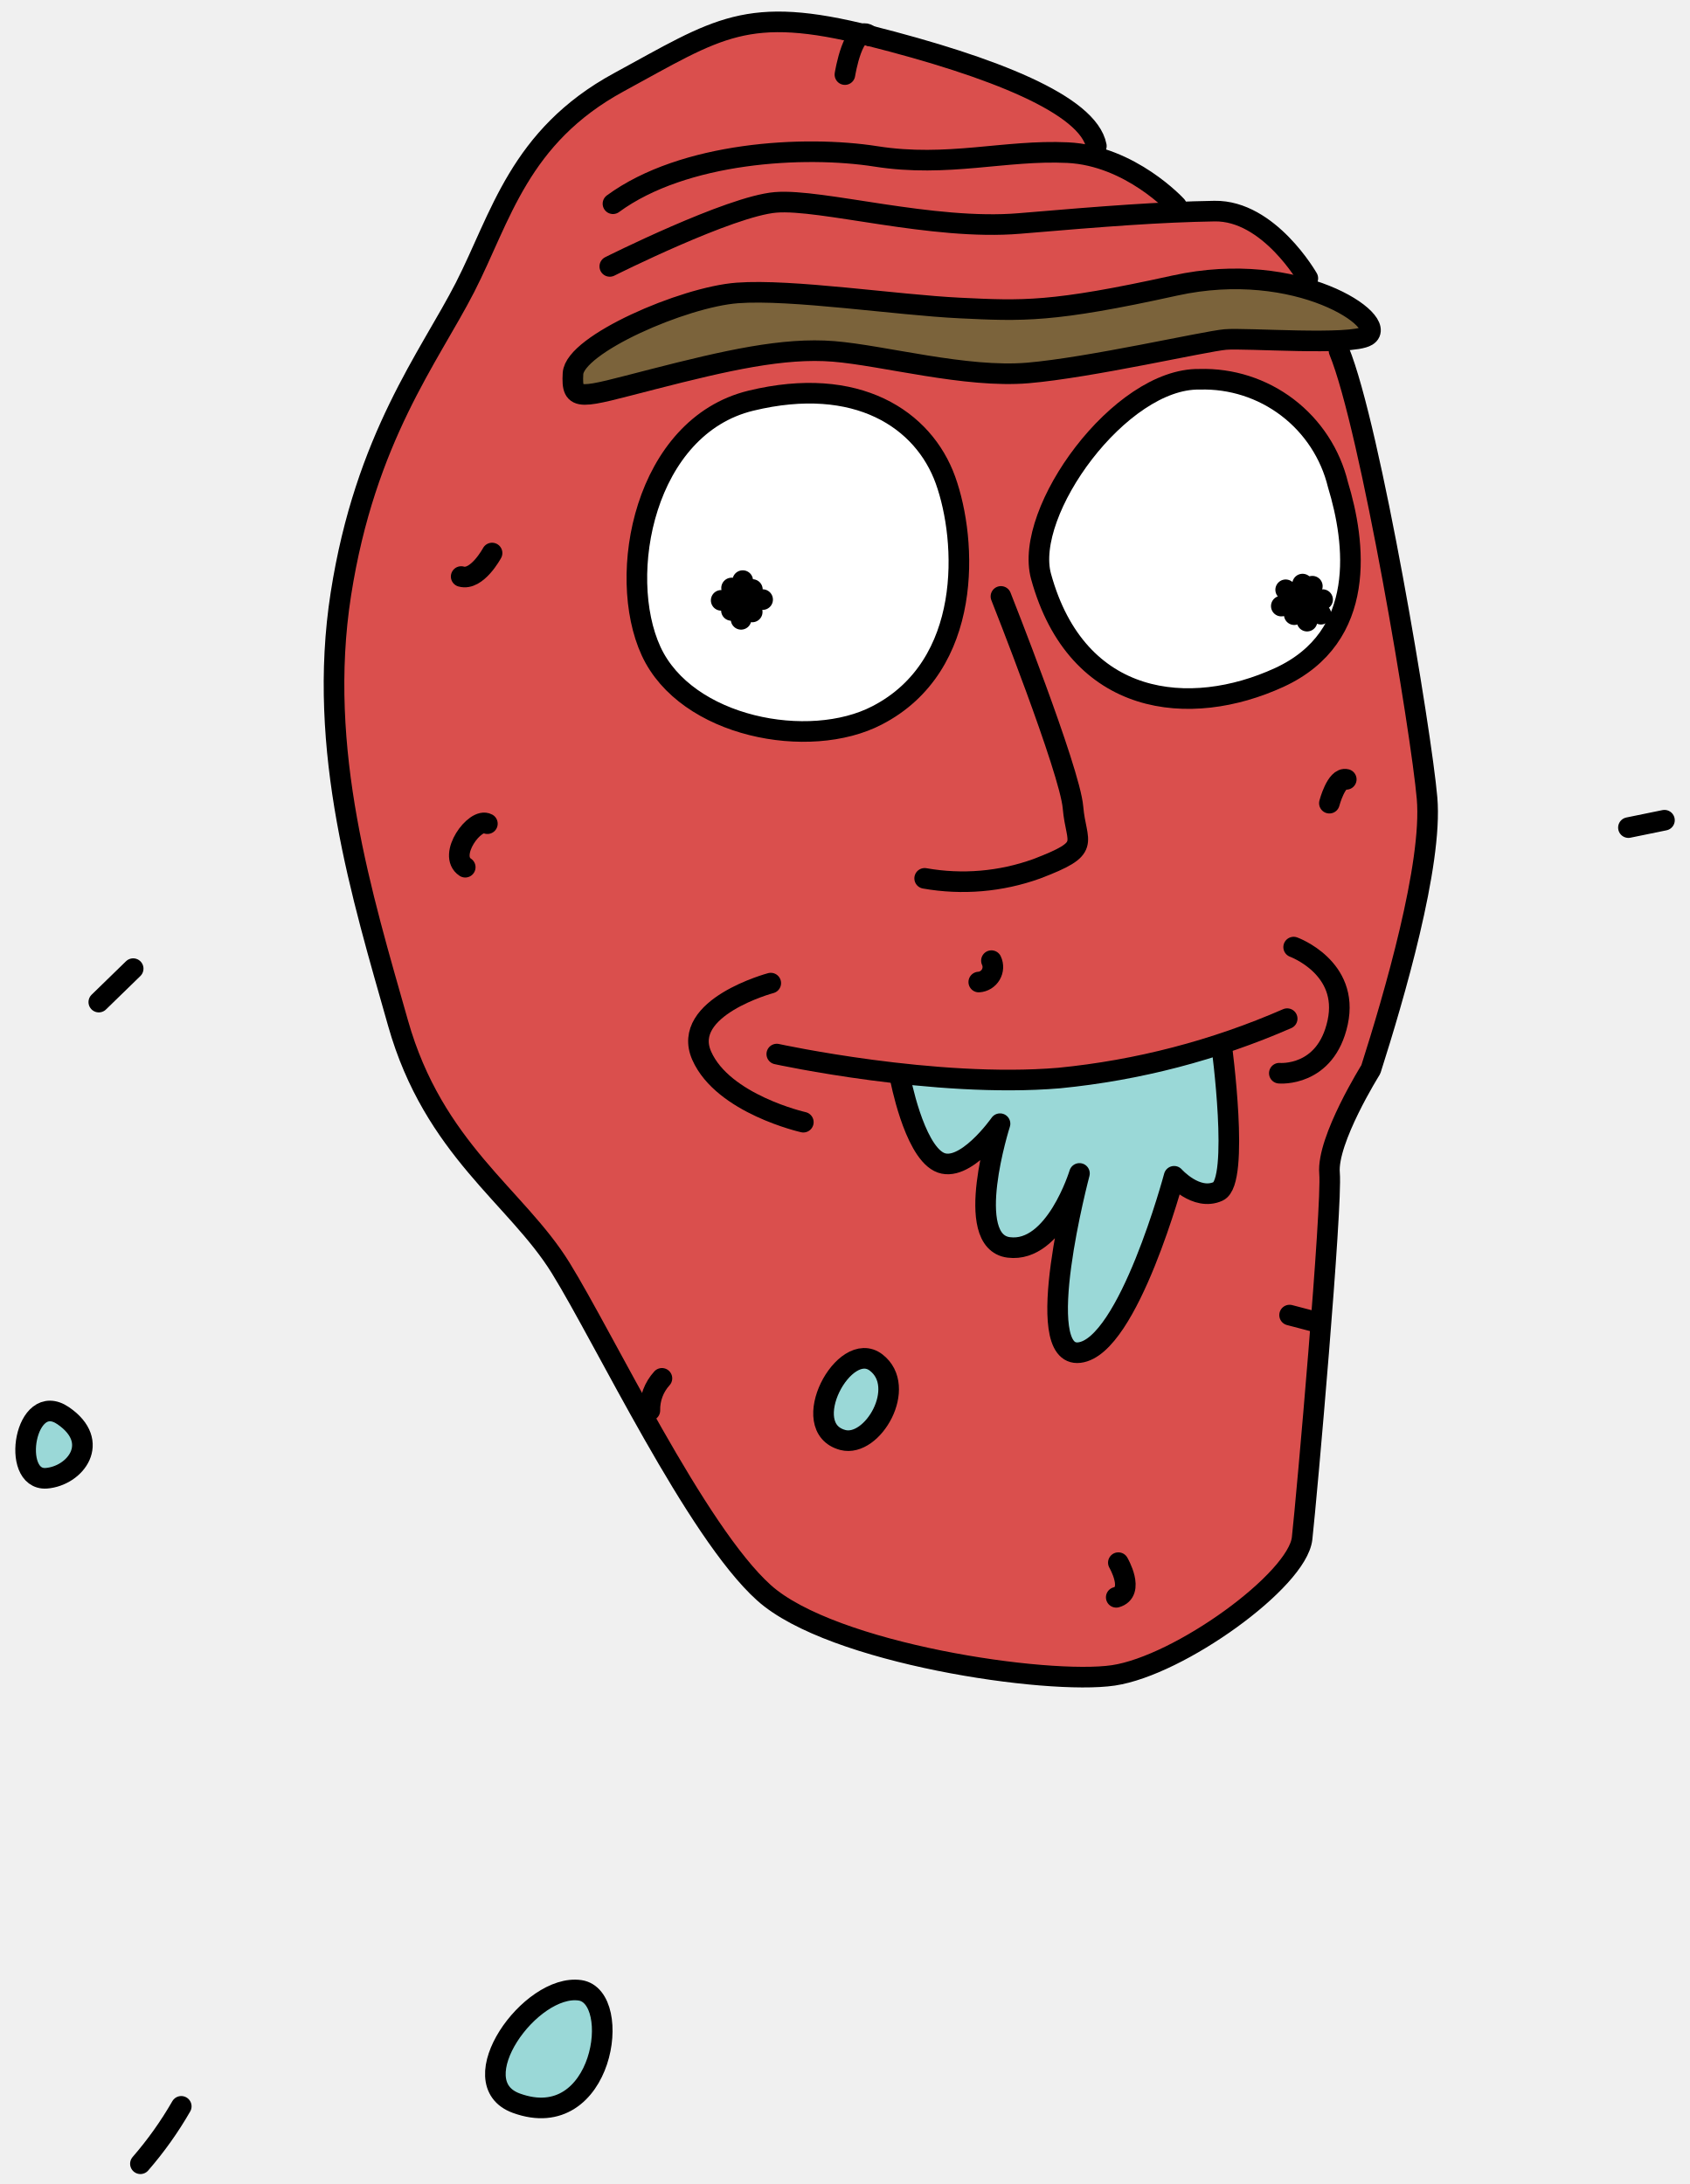
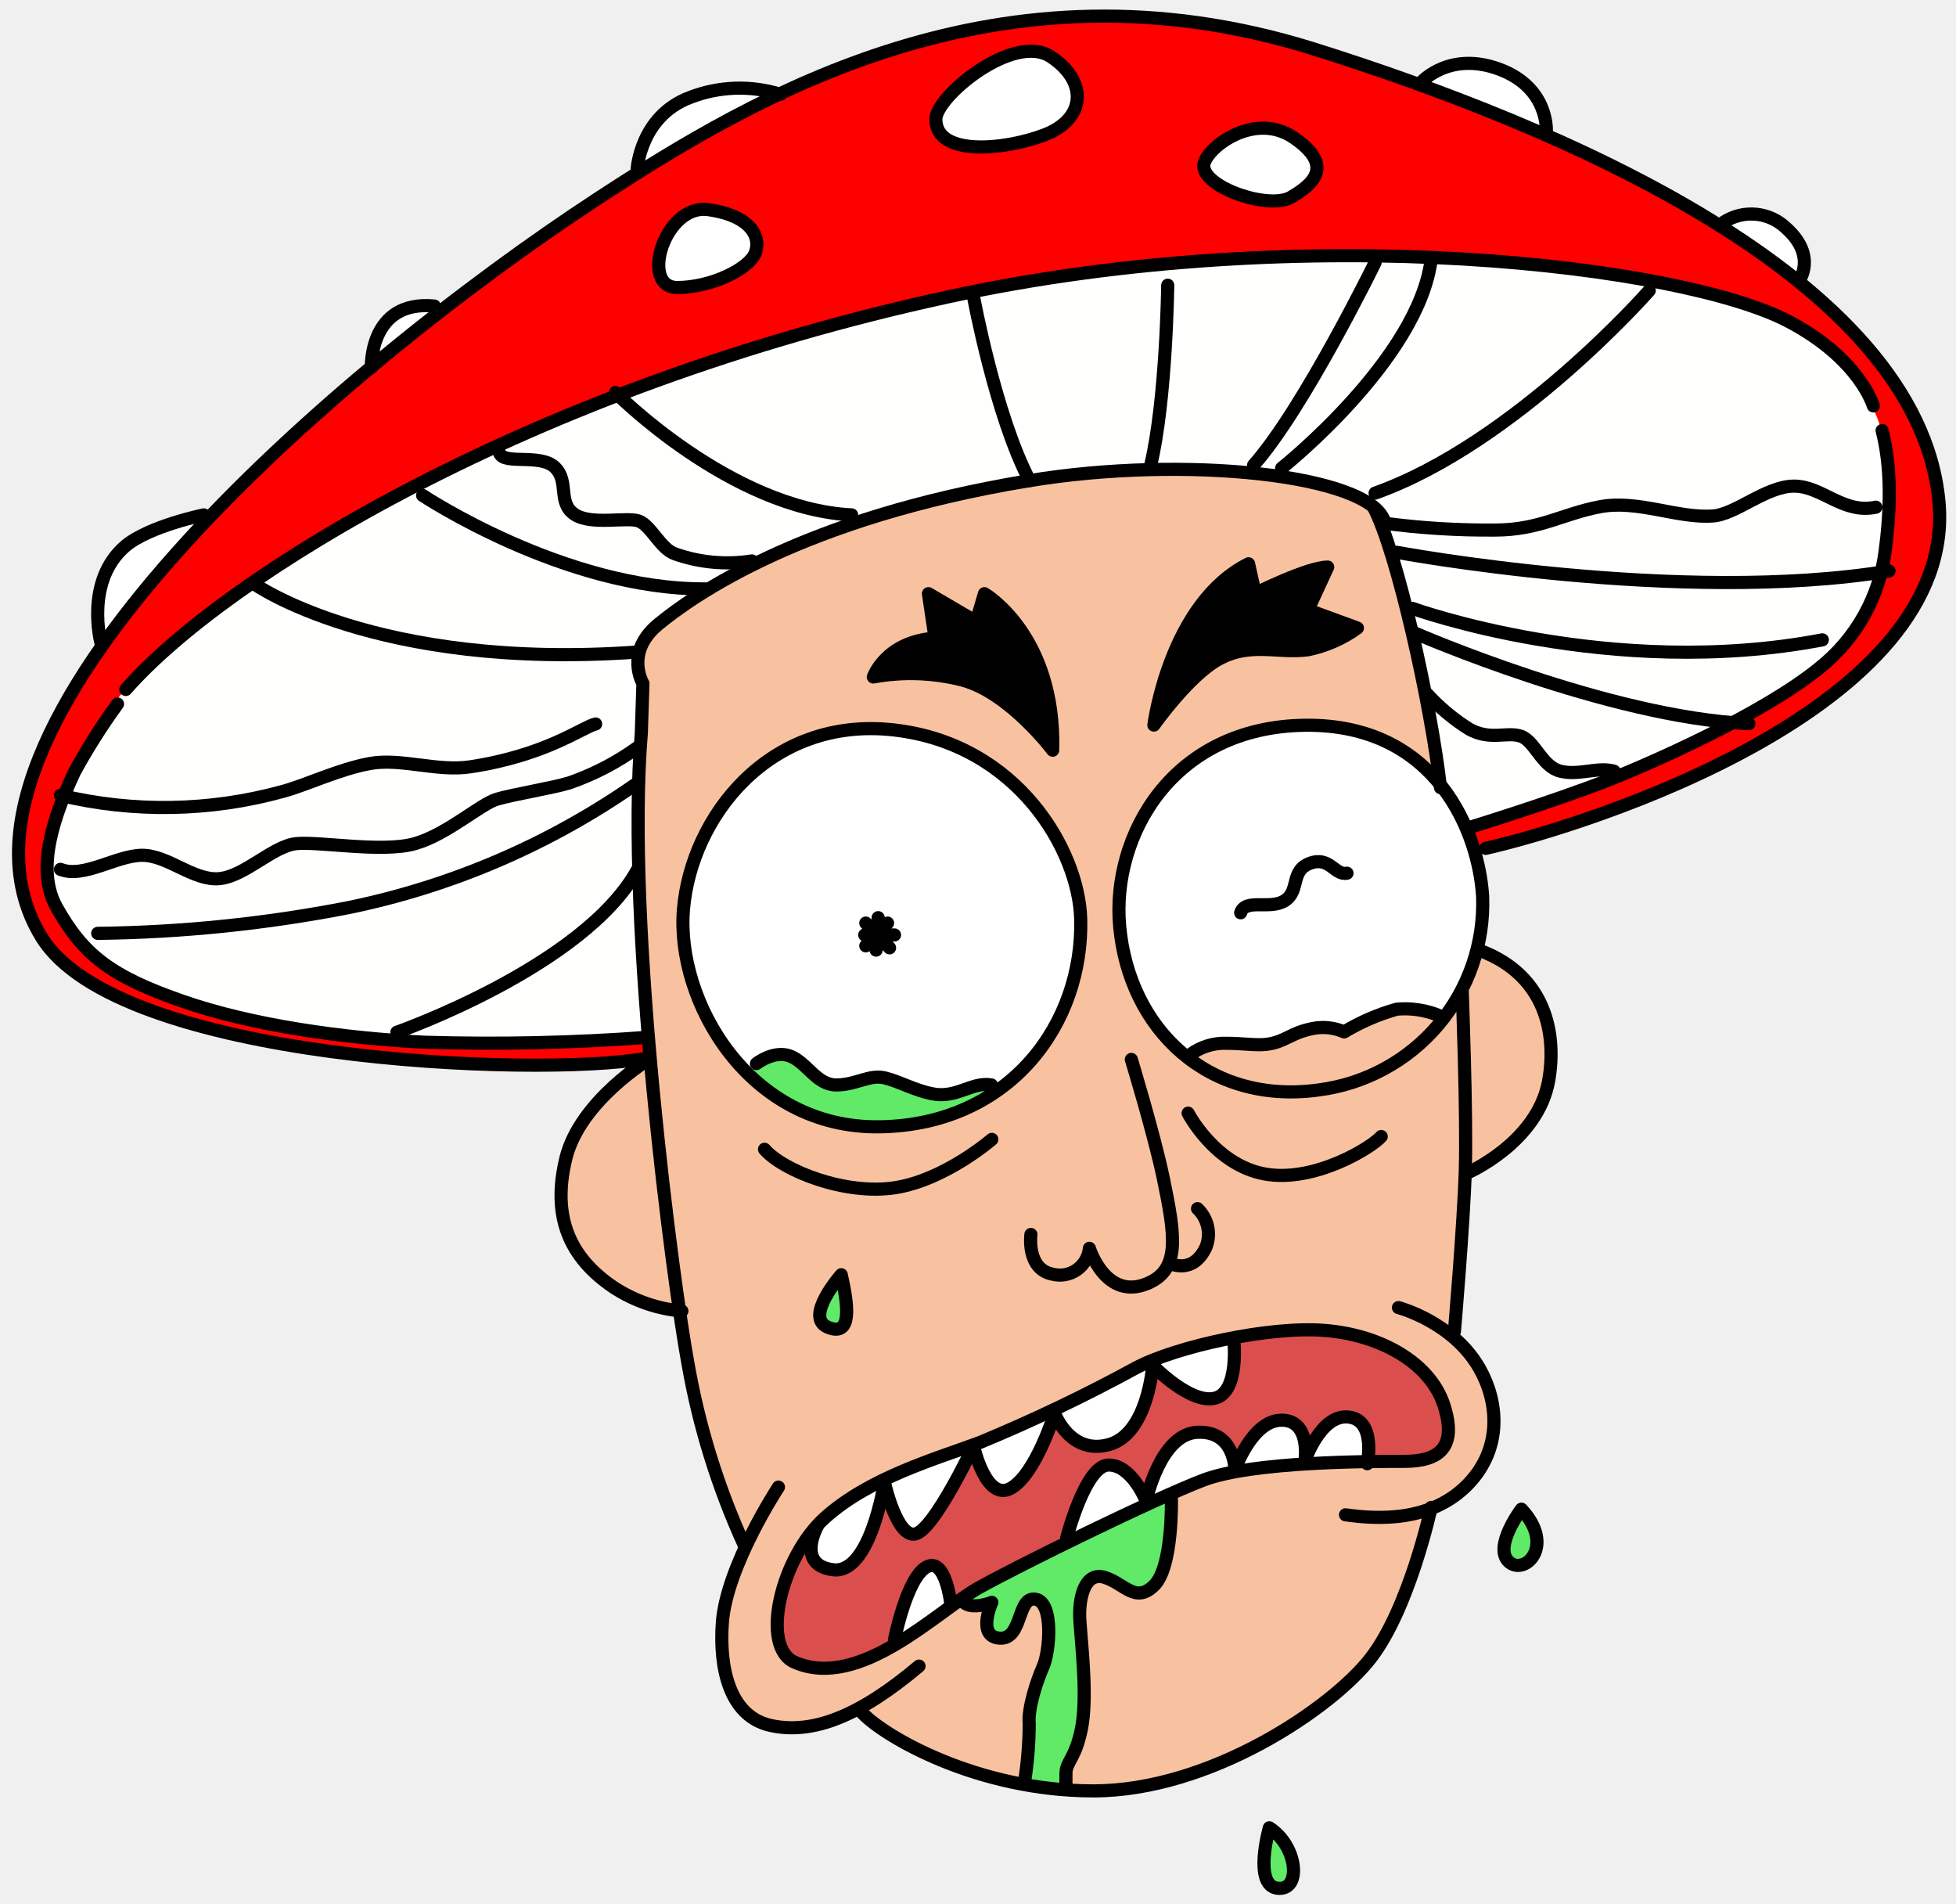
- <svg xmlns="http://www.w3.org/2000/svg" width="82" height="106" viewBox="0 0 82 106" fill="none">
-   <path d="M52.729 6.209C52.414 4.966 47.975 3.196 41.97 1.682C35.965 0.168 34.656 1.287 29.807 3.927C24.958 6.568 24.088 10.51 22.347 13.874C20.607 17.238 17.498 21.188 16.321 28.765C15.143 36.342 17.359 43.458 19.1 49.587C20.841 55.716 24.878 58.012 26.992 61.472C29.105 64.931 33.574 74.285 36.836 77.24C40.098 80.195 50.586 81.745 53.782 81.27C56.978 80.795 62.705 76.67 62.938 74.622C63.173 72.574 64.401 58.532 64.27 56.893C64.138 55.255 66.274 51.891 66.274 51.891C67.393 48.351 69.279 41.915 69.002 38.726C68.724 35.537 66.259 20.734 64.73 17.012C64.485 15.953 63.965 14.976 63.224 14.181C63.224 14.181 62.99 11.68 61.578 11.175C60.141 10.787 58.673 10.525 57.19 10.393C56.615 9.528 55.868 8.791 54.996 8.228C54.32 7.818 53.577 7.531 52.802 7.379L52.729 6.209Z" fill="#DA4F4D" />
-   <path d="M66.091 16.243C67.195 15.571 62.734 12.477 56.773 13.793C50.812 15.11 49.386 15.029 46.336 14.883C43.286 14.737 38.174 13.947 35.541 14.174C32.908 14.4 27.65 16.668 27.569 18.087C27.489 19.505 27.876 19.279 31.438 18.364C35 17.45 37.786 16.814 40.215 17.011C42.643 17.209 46.6 18.291 49.613 18.035C52.626 17.779 58.192 16.499 59.194 16.412C60.196 16.324 65.315 16.712 66.091 16.243Z" fill="#7B633B" />
-   <path d="M42.336 34.66C39.037 36.378 33.069 35.245 31.365 31.544C29.661 27.843 31.051 20.639 36.207 19.389C41.363 18.138 44.588 20.303 45.649 23.243C46.709 26.183 46.995 32.239 42.336 34.66Z" fill="white" />
-   <path d="M50.271 27.909C49.408 24.793 54.111 18.248 57.965 18.35C59.501 18.305 61.005 18.789 62.226 19.721C63.447 20.653 64.31 21.977 64.672 23.47C65.513 26.234 66.135 30.842 61.819 32.824C57.504 34.806 52.019 34.243 50.271 27.909Z" fill="white" />
-   <path d="M43.111 51.73C43.111 51.73 44.084 55.687 45.305 56.323C46.527 56.959 48.275 54.472 48.275 54.472C48.275 54.472 46.446 60.192 48.699 60.477C50.951 60.762 52.129 56.886 52.129 56.886C52.129 56.886 49.752 65.875 52.129 65.582C54.506 65.29 56.758 57.01 56.758 57.01C56.758 57.01 57.834 58.224 58.894 57.742C59.955 57.259 59.062 50.655 59.062 50.655C57.162 51.365 55.183 51.844 53.167 52.081C50.279 52.344 44.384 52.117 43.111 51.73Z" fill="#9AD8D7" />
-   <path d="M40.654 69.824C38.401 69.225 40.727 64.88 42.27 66.065C43.813 67.25 42.102 70.175 40.654 69.824Z" fill="#9AD8D7" />
-   <path d="M2.001 71.682C0.253 71.791 0.969 67.374 2.805 68.639C4.641 69.904 3.42 71.594 2.001 71.682Z" fill="#9AD8D7" />
-   <path d="M27.935 96.505C30.041 96.819 29.076 103.526 24.841 101.983C22.084 101.01 25.536 96.183 27.935 96.505Z" fill="#9AD8D7" />
-   <path d="M63.202 28.348L63.421 30.147" stroke="black" stroke-linecap="round" stroke-linejoin="round" />
-   <path d="M62.171 29.416L64.175 29.101" stroke="black" stroke-linecap="round" stroke-linejoin="round" />
-   <path d="M62.383 28.625L64.094 29.81" stroke="black" stroke-linecap="round" stroke-linejoin="round" />
-   <path d="M62.8 29.833L63.677 28.451" stroke="black" stroke-linecap="round" stroke-linejoin="round" />
-   <path d="M35.958 30.059L36.039 28.18" stroke="black" stroke-linecap="round" stroke-linejoin="round" />
-   <path d="M34.993 29.138L37.004 29.101" stroke="black" stroke-linecap="round" stroke-linejoin="round" />
-   <path d="M35.497 28.538L36.499 29.701" stroke="black" stroke-linecap="round" stroke-linejoin="round" />
-   <path d="M36.507 28.611L35.49 29.628" stroke="black" stroke-linecap="round" stroke-linejoin="round" />
-   <path d="M64.972 17.026C66.5 20.741 68.965 35.523 69.243 38.741C69.521 41.959 67.634 48.395 66.515 51.905C66.515 51.905 64.372 55.328 64.511 56.937C64.65 58.546 63.407 72.625 63.18 74.666C62.953 76.706 57.227 80.838 54.023 81.314C50.82 81.789 40.368 80.268 37.07 77.306C33.771 74.344 29.347 65.004 27.204 61.538C25.061 58.071 21.046 55.782 19.312 49.653C17.579 43.524 15.355 36.422 16.54 28.831C17.725 21.239 20.833 17.326 22.567 13.94C24.3 10.553 25.185 6.626 30.027 3.993C34.868 1.36 36.214 0.227 42.211 1.74C48.209 3.254 52.802 5.083 53.197 7.087" stroke="black" stroke-linecap="round" stroke-linejoin="round" />
-   <path d="M57.088 9.997C57.088 9.997 54.857 7.555 51.807 7.408C48.757 7.262 45.993 8.14 42.504 7.591C39.015 7.043 33.172 7.372 29.742 9.888" stroke="black" stroke-linecap="round" stroke-linejoin="round" />
-   <path d="M63.458 13.508C63.458 13.508 61.578 10.202 58.931 10.246C56.283 10.29 53.687 10.488 49.467 10.846C45.247 11.204 39.849 9.639 37.633 9.822C35.417 10.005 29.588 12.93 29.588 12.93" stroke="black" stroke-linecap="round" stroke-linejoin="round" />
-   <path d="M66.332 16.302C67.429 15.629 62.975 12.543 57.007 13.859C51.039 15.176 49.62 15.095 46.57 14.949C43.521 14.803 38.394 14.02 35.775 14.218C33.157 14.415 27.884 16.712 27.803 18.131C27.723 19.549 28.103 19.323 31.672 18.409C35.241 17.494 38.021 16.858 40.449 17.055C42.877 17.253 46.863 18.357 49.876 18.101C52.889 17.845 58.455 16.565 59.457 16.478C60.459 16.39 65.557 16.785 66.332 16.302Z" stroke="black" stroke-linecap="round" stroke-linejoin="round" />
-   <path d="M48.567 28.947C48.567 28.947 51.909 37.373 52.063 39.187C52.217 41 53.036 41.125 50.293 42.17C48.555 42.794 46.684 42.953 44.866 42.631" stroke="black" stroke-linecap="round" stroke-linejoin="round" />
-   <path d="M37.691 51.159C37.691 51.159 45.364 52.834 51.397 52.322C55.212 51.947 58.944 50.974 62.456 49.44" stroke="black" stroke-linecap="round" stroke-linejoin="round" />
-   <path d="M62.77 45.967C62.77 45.967 65.484 46.954 64.906 49.624C64.328 52.293 62.075 52.088 62.075 52.088" stroke="black" stroke-linecap="round" stroke-linejoin="round" />
-   <path d="M37.399 47.715C37.399 47.715 33.011 48.892 34.049 51.24C35.088 53.588 38.979 54.465 38.979 54.465" stroke="black" stroke-linecap="round" stroke-linejoin="round" />
-   <path d="M42.562 34.718C39.264 36.437 33.296 35.303 31.592 31.602C29.888 27.901 31.277 20.698 36.434 19.447C41.59 18.196 44.815 20.354 45.876 23.301C46.936 26.249 47.229 32.304 42.562 34.718Z" stroke="black" stroke-linecap="round" stroke-linejoin="round" />
-   <path d="M50.513 27.975C49.65 24.83 54.352 18.335 58.206 18.408C59.743 18.362 61.249 18.845 62.472 19.777C63.694 20.709 64.559 22.034 64.921 23.528C65.762 26.293 66.383 30.9 62.068 32.882C57.753 34.864 52.261 34.338 50.513 27.975Z" stroke="black" stroke-linecap="round" stroke-linejoin="round" />
-   <path d="M43.681 52.322C43.681 52.322 44.325 55.753 45.554 56.389C46.782 57.025 48.523 54.538 48.523 54.538C48.523 54.538 46.695 60.258 48.947 60.543C51.2 60.828 52.377 56.952 52.377 56.952C52.377 56.952 49.993 65.941 52.377 65.648C54.762 65.356 56.97 57.091 56.97 57.091C56.97 57.091 58.045 58.305 59.106 57.822C60.166 57.34 59.274 50.735 59.274 50.735" stroke="black" stroke-linecap="round" stroke-linejoin="round" />
-   <path d="M40.895 69.89C38.642 69.29 40.968 64.946 42.511 66.13C44.054 67.315 42.343 70.27 40.895 69.89Z" stroke="black" stroke-linecap="round" stroke-linejoin="round" />
-   <path d="M2.242 71.748C0.494 71.857 1.211 67.44 3.068 68.712C4.926 69.985 3.661 71.638 2.242 71.748Z" stroke="black" stroke-linecap="round" stroke-linejoin="round" />
-   <path d="M28.147 96.6C30.253 96.914 29.288 103.621 25.053 102.078C22.303 101.076 25.741 96.249 28.147 96.6Z" stroke="black" stroke-linecap="round" stroke-linejoin="round" />
-   <path d="M80.762 39.809L79.014 40.167" stroke="black" stroke-linecap="round" stroke-linejoin="round" />
-   <path d="M6.462 47.013L4.794 48.636" stroke="black" stroke-linecap="round" stroke-linejoin="round" />
-   <path d="M8.795 102.231C8.226 103.221 7.562 104.155 6.813 105.017" stroke="black" stroke-linecap="round" stroke-linejoin="round" />
-   <path d="M22.574 42.09C21.697 41.513 23.05 39.648 23.649 39.977" stroke="black" stroke-linecap="round" stroke-linejoin="round" />
-   <path d="M23.876 26.841C23.876 26.841 23.145 28.202 22.377 27.982" stroke="black" stroke-linecap="round" stroke-linejoin="round" />
-   <path d="M54.264 75.843C54.264 75.843 55.091 77.262 54.162 77.525" stroke="black" stroke-linecap="round" stroke-linejoin="round" />
-   <path d="M64.504 38.982C64.504 38.982 64.84 37.702 65.323 37.826" stroke="black" stroke-linecap="round" stroke-linejoin="round" />
-   <path d="M32.118 66.898C31.73 67.323 31.52 67.881 31.533 68.456" stroke="black" stroke-linecap="round" stroke-linejoin="round" />
-   <path d="M40.997 3.62C40.997 3.62 41.407 1.053 42.219 1.748" stroke="black" stroke-linecap="round" stroke-linejoin="round" />
-   <path d="M48.106 46.625C48.157 46.733 48.18 46.851 48.174 46.97C48.168 47.088 48.133 47.204 48.073 47.306C48.012 47.408 47.928 47.494 47.827 47.557C47.725 47.619 47.611 47.656 47.492 47.663" stroke="black" stroke-linecap="round" stroke-linejoin="round" />
-   <path d="M62.573 63.827L63.853 64.163" stroke="black" stroke-linecap="round" stroke-linejoin="round" />
+ <svg xmlns="http://www.w3.org/2000/svg" width="149" height="145" viewBox="0 0 149 145" fill="none">
+   <path d="M49.096 80.376C40.912 81.8 8.997 80.602 3.179 71.121C-6.429 55.454 25.93 27.691 45.524 14.88C57.649 6.945 76.135 -3.96 99.987 3.486C118.518 9.296 146.122 20.819 147.682 38.016C149.106 53.675 120.982 62.576 113.152 64.392C113.152 64.392 88.811 71.37 82.254 73.382C75.698 75.394 49.096 80.376 49.096 80.376Z" fill="#FF0000" />
+   <path d="M3.796 68.197C2.417 62.982 6.185 55.634 11.332 50.6C16.48 45.566 31.054 36.907 36.201 34.526C41.348 32.144 59.691 25.369 63.964 24.36C68.237 23.35 83.686 20.464 93.106 19.838C102.526 19.213 115.337 19.589 120.74 20.592C126.144 21.594 132.941 22.867 135.556 24.224C139.196 26.108 143.718 30.253 143.597 35.023C143.477 39.793 144.976 46.327 135.812 53.11C130.047 57.383 112.594 62.658 112.594 62.658C112.594 62.658 61.349 78.355 55.946 78.86C50.542 79.365 32.961 80.367 25.048 78.732C17.135 77.097 5.582 74.851 3.796 68.197Z" fill="#FFFFFE" />
+   <path d="M51.718 99.66C51.718 99.66 48.515 99.472 46.82 98.063C45.124 96.654 43.331 95.335 42.954 92.976C42.598 90.89 42.793 88.747 43.519 86.759C44.315 85.003 45.548 83.48 47.099 82.335C47.949 81.859 48.767 81.328 49.548 80.745C49.548 80.745 49.834 85.078 50.113 86.774C50.392 88.469 51.432 97.136 51.432 97.136L51.718 99.66Z" fill="#F8C2A0" />
+   <path d="M111.531 89.2C111.531 89.2 111.629 82.139 111.629 81.099C111.629 80.059 111.252 75.447 111.252 75.447C111.252 75.447 112.194 73.284 112.473 72.342C113.691 72.693 114.817 73.305 115.774 74.135C117.197 75.868 118.022 78.015 118.125 80.255C118.125 82.613 116.806 85.628 115.676 86.57C114.348 87.529 112.964 88.407 111.531 89.2Z" fill="#F8C2A0" />
+   <path d="M52.66 105.313C52.178 102.638 50.964 94.574 50.776 92.223C50.587 89.871 49.171 76.307 49.08 74.988C48.99 73.669 48.417 61.333 48.417 61.333L48.892 54.55V51.995C48.892 51.995 47.95 50.021 48.515 49.456C49.08 48.891 49.924 46.818 52.373 45.688C54.823 44.557 60.663 41.264 62.547 40.601C64.431 39.938 73.761 37.308 76.112 37.021C78.463 36.735 86.949 35.703 88.735 35.703C90.521 35.703 99.572 36.456 101.832 37.21C104.093 37.963 104.749 38.717 105.223 39.847C105.698 40.978 108.049 49.742 108.238 51.151C108.426 52.561 109.27 57.655 109.27 57.655L109.745 59.449L111.441 77.437C111.441 77.437 111.441 86.857 111.531 89.216C111.622 91.575 111.064 98.734 111.064 98.734L110.778 101.658C110.778 101.658 113.415 104.959 113.701 107.031C113.988 109.103 113.701 111.839 111.441 113.346C110.617 113.967 109.733 114.505 108.803 114.951C108.803 114.951 107.386 121.267 106.165 123.429C104.945 125.592 102.676 128.893 97.213 132.194C91.749 135.495 84.213 136.512 84.213 136.512C84.213 136.512 77.905 136.324 75.645 135.382C73.384 134.44 69.993 133.596 68.011 132.367L65.471 130.204C65.471 130.204 62.457 131.523 60.949 131.621C59.442 131.719 57.649 131.719 56.33 130.023C55.011 128.328 54.823 124.56 54.921 123.527C55.297 121.459 55.896 119.438 56.707 117.499C54.807 113.641 53.445 109.541 52.66 105.313Z" fill="#F8C2A0" />
+   <path d="M60.294 126.355C57.581 125.209 59.231 118.344 62.608 115.322C65.984 112.3 70.973 110.876 74.356 109.625C78.43 107.941 82.409 106.04 86.278 103.928C89.293 102.323 96.422 100.725 100.695 101.079C104.968 101.433 108.705 103.573 109.738 106.776C110.77 109.979 109.384 111.049 106.723 111.049C104.063 111.049 95.156 111.049 91.418 112.474C87.68 113.898 77.559 118.879 74.356 120.688C71.153 122.496 65.283 128.488 60.294 126.355Z" fill="#DA4F4D" />
+   <path d="M62.208 116.226C62.208 116.226 60.543 119.195 63.391 119.55C66.24 119.904 67.31 112.903 67.31 112.903C67.31 112.903 68.26 117.176 69.684 116.821C71.108 116.467 74.07 110.137 74.07 110.137C74.07 110.137 75.019 114.41 76.919 113.34C78.818 112.27 80.242 107.643 80.242 107.643C80.242 107.643 81.425 110.845 84.394 110.016C87.364 109.187 87.718 103.988 87.718 103.988C87.718 103.988 90.566 106.957 92.465 106.482C94.364 106.007 93.89 101.96 93.89 101.96C92.645 102.075 91.413 102.307 90.212 102.654C89.082 103.091 83.678 105.668 83.678 105.668L76.836 108.999L69.865 111.576C69.865 111.576 65.848 113.332 64.906 113.965C63.967 114.669 63.066 115.424 62.208 116.226Z" fill="white" />
+   <path d="M81.191 117.107C81.191 117.107 82.616 111.531 84.394 111.531C86.173 111.531 87.243 114.259 87.243 114.259C87.243 114.259 88.313 109.157 91.162 109.036C94.01 108.916 94.01 111.885 94.01 111.885C94.01 111.885 95.314 108.117 97.567 108.117C99.82 108.117 99.346 111.199 99.346 111.199C99.346 111.199 100.529 107.642 102.669 107.876C104.809 108.109 104.093 111.433 104.093 111.433C104.093 111.433 100.642 111.486 98.313 111.674C95.985 111.862 93.663 111.99 92.533 112.428C91.403 112.865 86.316 115.314 86.316 115.314L82.231 117.07L81.229 117.635L81.191 117.107Z" fill="white" />
+   <path d="M80.189 57.007C80.189 57.007 76.903 52.62 73.309 51.663C71.091 51.098 68.778 51.019 66.526 51.43C66.526 51.43 67.461 48.724 71.229 48.476L70.724 45.084L74.364 47.217L74.989 45.084C74.989 45.084 80.415 48.227 80.189 57.007Z" fill="black" />
+   <path d="M99.632 49.358C97.303 49.667 95.238 48.733 92.767 50.112C90.506 51.393 87.898 55.093 87.898 55.093C87.898 55.093 89.082 45.824 95.11 42.81L95.615 45.07C95.615 45.07 99.632 43.066 101.139 43.066L99.632 46.329L103.4 47.708C102.276 48.52 100.991 49.082 99.632 49.358Z" fill="black" />
+   <path d="M82.073 69.697C81.922 64.595 77.325 56.411 67.837 55.341C58.349 54.271 52.404 61.987 51.816 68.989C51.228 75.989 56.797 85.718 66.767 85.568C76.737 85.417 82.306 77.647 82.073 69.697Z" fill="white" />
+   <path d="M85.035 70.293C84.402 63.375 89.067 55.108 99.157 54.987C109.248 54.867 112.406 63.277 112.684 68.04C112.812 71.602 111.606 75.084 109.302 77.805C106.998 80.525 103.762 82.289 100.227 82.75C91.802 83.933 85.751 78.123 85.035 70.293Z" fill="white" />
+   <path d="M91.568 12.635C91.568 11.421 95.336 8.362 98.449 10.502C101.561 12.642 99.873 14.059 98.207 15.024C96.542 15.988 91.568 14.3 91.568 12.635Z" fill="white" />
+   <path d="M51.59 21.897C48.696 21.897 50.64 15.492 53.964 15.967C57.287 16.441 57.995 18.107 57.521 19.29C57.046 20.473 54.205 21.897 51.59 21.897Z" fill="white" />
+   <path d="M71.146 9.078C71.146 7.367 77.077 2.431 79.925 4.33C82.774 6.229 82.533 9.078 79.451 10.261C76.368 11.444 71.146 11.927 71.146 9.078Z" fill="white" />
+   <path d="M15.922 39.433C14.564 39.507 13.227 39.804 11.966 40.314C9.645 41.196 8.326 42.635 7.821 44.519C7.543 46.014 7.543 47.547 7.821 49.041L10.27 45.838L15.922 39.433Z" fill="white" />
+   <path d="M28.417 27.753C28.417 27.753 28.1 25.552 29.359 24.55C29.938 24.069 30.611 23.715 31.335 23.51C32.059 23.305 32.819 23.253 33.564 23.359C33.37 23.715 33.114 24.034 32.81 24.301C32.313 24.738 28.417 27.753 28.417 27.753Z" fill="white" />
+   <path d="M48.538 13.125C48.538 13.125 48.704 10.419 50.045 9.153C51.577 7.813 53.485 6.979 55.509 6.764C56.754 6.813 57.994 6.959 59.217 7.201C59.217 7.201 54.507 9.711 53.565 10.276C52.623 10.841 48.538 13.125 48.538 13.125Z" fill="white" />
+   <path d="M108.238 6.464C108.238 6.464 109.308 4.58 112.511 4.828C115.714 5.077 116.528 6.901 116.905 7.406C117.281 7.911 117.975 9.538 117.658 10.36L108.238 6.464Z" fill="white" />
+   <path d="M131.034 17.201C131.5 16.817 132.05 16.548 132.639 16.417C133.229 16.286 133.841 16.296 134.426 16.448C135.114 16.592 135.752 16.918 136.271 17.393C136.791 17.867 137.174 18.473 137.38 19.145C137.496 19.962 137.453 20.794 137.252 21.595L131.034 17.201Z" fill="white" />
+   <path d="M89.232 113.692C89.232 113.692 89.187 116.186 89.044 117.415C88.901 118.643 88.569 120.339 87.68 120.904C86.791 121.469 86.173 121.19 85.231 120.715C84.289 120.241 83.678 119.819 83.015 120.339C82.352 120.859 82.216 121.944 82.307 123.074C82.397 124.205 82.593 126.985 82.54 128.116C82.488 129.246 82.586 131.884 82.163 132.735L81.131 134.808L81.086 136.315L78.026 135.848C78.245 134.932 78.403 134.003 78.501 133.067C78.501 132.359 78.456 131.748 78.501 130.716C78.763 129.332 79.157 127.977 79.677 126.669C79.865 126.104 80.151 123.798 79.82 122.999C79.488 122.2 78.923 121.635 78.591 121.778C78.109 122.146 77.788 122.686 77.695 123.285C77.601 123.664 77.399 124.008 77.115 124.276C76.83 124.543 76.474 124.723 76.09 124.792C75.291 124.838 75.102 124.084 75.102 123.617C75.148 123.122 75.242 122.632 75.381 122.155C75.045 122.31 74.671 122.366 74.304 122.316C73.938 122.267 73.592 122.114 73.309 121.876C73.309 121.876 78.441 118.907 79.481 118.394C80.521 117.882 85.51 115.478 85.51 115.478L89.232 113.692Z" fill="#61EA67" />
+   <path d="M56.707 81.5C56.707 81.5 58.259 79.902 59.389 80.279C60.186 80.507 60.916 80.926 61.515 81.5C62.111 82.1 62.891 82.482 63.73 82.585C64.529 82.585 65.803 81.741 67.219 82.019C68.636 82.298 70.234 83.384 71.507 83.384C72.781 83.384 74.288 82.585 74.899 82.54C75.356 82.551 75.799 82.698 76.172 82.962C76.172 82.962 72.924 85.079 71.183 85.32C69.442 85.561 66.195 86.172 63.791 85.509C61.386 84.846 57.747 83.361 56.707 81.5Z" fill="#61EA67" />
+   <path d="M90.385 80.399C91.499 79.791 92.741 79.453 94.01 79.412C95.939 79.412 96.745 79.6 97.876 79.133C99.006 78.665 100.28 78.145 101.078 78.236C101.542 78.285 101.991 78.428 102.397 78.658C103.182 78.041 104.056 77.548 104.99 77.196C106.218 76.819 107.537 76.631 108.238 76.917C108.939 77.203 109.979 77.528 109.979 77.528C109.979 77.528 107.861 80.21 105.789 81.25C103.212 82.38 100.452 83.034 97.642 83.18C95.751 83.127 91.937 81.906 90.385 80.399Z" fill="#F8C2A0" />
+   <path d="M64.085 97.082C64.085 97.082 61.198 100.338 63.082 101.092C64.966 101.845 64.59 99.343 64.085 97.082Z" fill="#61EA67" />
+   <path d="M115.895 114.936C115.895 114.936 113.747 117.784 114.915 118.922C116.083 120.06 118.548 117.777 115.895 114.936Z" fill="#61EA67" />
+   <path d="M96.693 139.202C96.693 139.202 95.442 143.581 97.311 143.807C99.18 144.033 98.855 140.589 96.693 139.202Z" fill="#61EA67" />
+   <path d="M68.041 125.284C68.041 125.284 68.546 123.212 68.795 122.141C69.043 121.071 70.053 118.999 70.927 119.187C71.802 119.376 72.495 122.33 72.495 122.33L68.041 125.284Z" fill="white" />
+   <path d="M66.895 69.887L66.737 72.359" stroke="black" stroke-linecap="round" stroke-linejoin="round" />
+   <path d="M68.139 71.205H65.871" stroke="black" stroke-linecap="round" stroke-linejoin="round" />
+   <path d="M67.612 70.301L65.953 72.035" stroke="black" stroke-linecap="round" stroke-linejoin="round" />
+   <path d="M67.763 72.186L65.953 70.301" stroke="black" stroke-linecap="round" stroke-linejoin="round" />
+   <path d="M86.18 80.685C86.18 80.685 87.898 86.322 88.614 89.728C89.526 94.114 89.925 96.677 87.431 97.739C84.228 99.103 82.985 95.071 82.985 95.071C82.953 95.399 82.849 95.716 82.682 95.999C82.515 96.283 82.287 96.527 82.016 96.713C81.745 96.9 81.436 97.025 81.111 97.08C80.787 97.135 80.454 97.118 80.136 97.031C78.177 96.616 78.531 94.016 78.531 94.016" stroke="black" stroke-linecap="round" stroke-linejoin="round" />
+   <path d="M91.222 92.049C91.606 92.415 91.873 92.887 91.99 93.404C92.106 93.922 92.067 94.462 91.877 94.958C90.868 97.151 89.089 96.201 89.089 96.201" stroke="black" stroke-linecap="round" stroke-linejoin="round" />
+   <path d="M60.55 126.602C57.867 125.449 59.48 118.591 62.864 115.569C66.247 112.547 71.229 111.123 74.612 109.872C78.686 108.188 82.666 106.287 86.534 104.175C89.549 102.57 96.678 100.972 100.951 101.326C105.224 101.68 108.962 103.821 109.994 107.023C111.026 110.226 109.64 111.296 106.98 111.296C104.319 111.296 95.412 111.296 91.674 112.721C87.936 114.145 77.793 119.126 74.59 120.905C71.387 122.683 65.531 128.742 60.55 126.602Z" stroke="black" stroke-linecap="round" stroke-linejoin="round" />
+   <path d="M106.528 99.585C106.528 99.585 110.672 100.663 112.7 104.213C114.124 106.707 114.478 110.241 111.871 112.992C109.067 115.924 104.99 115.72 102.496 115.366" stroke="black" stroke-linecap="round" stroke-linejoin="round" />
+   <path d="M59.299 113.255C59.299 113.255 55.335 119.284 55.026 123.58C54.785 126.903 55.501 130.701 58.704 131.41C61.907 132.118 65.486 130.701 70.008 126.888" stroke="black" stroke-linecap="round" stroke-linejoin="round" />
+   <path d="M109.022 114.802C109.022 114.802 107.356 122.511 104.395 126.309C101.433 130.107 92.171 136.392 83.294 136.392C74.416 136.392 67.378 132.24 65.712 130.484" stroke="black" stroke-linecap="round" stroke-linejoin="round" />
+   <path d="M89.232 114.205C89.232 114.205 89.353 119.307 87.929 120.731C86.504 122.156 85.668 120.611 84.161 120.136C82.653 119.661 82.141 121.643 82.262 123.459C82.382 125.275 82.857 129.277 82.382 131.643C81.907 134.01 81.199 134.138 81.199 135.087V136.037" stroke="black" stroke-linecap="round" stroke-linejoin="round" />
+   <path d="M78.049 135.682C78.278 134.229 78.396 132.76 78.403 131.289C78.282 130.098 78.998 127.965 79.473 126.895C79.948 125.825 80.302 122.034 78.878 121.793C77.454 121.552 77.928 124.876 76.15 124.762C74.371 124.649 75.554 122.034 75.554 122.034C75.554 122.034 74.047 122.63 73.422 122.034" stroke="black" stroke-linecap="round" stroke-linejoin="round" />
+   <path d="M62.269 116.226C62.269 116.226 60.596 119.18 63.452 119.55C66.308 119.919 67.37 112.903 67.37 112.903C67.37 112.903 68.32 117.176 69.744 116.821C71.169 116.467 74.16 110.137 74.16 110.137C74.16 110.137 75.11 114.41 77.009 113.34C78.908 112.27 80.332 107.643 80.332 107.643C80.332 107.643 81.516 110.845 84.485 110.016C87.454 109.187 87.808 103.988 87.808 103.988C87.808 103.988 90.657 106.957 92.556 106.482C94.455 106.007 93.98 101.96 93.98 101.96" stroke="black" stroke-linecap="round" stroke-linejoin="round" />
+   <path d="M104.154 111.476C104.154 111.476 104.862 108.153 102.729 107.919C100.597 107.686 99.406 111.243 99.406 111.243C99.406 111.243 99.881 108.16 97.627 108.16C95.374 108.16 94.07 111.928 94.07 111.928C94.07 111.928 94.07 108.959 91.222 109.08C88.373 109.2 87.303 114.302 87.303 114.302C87.303 114.302 86.233 111.574 84.454 111.574C82.676 111.574 81.252 117.151 81.252 117.151" stroke="black" stroke-linecap="round" stroke-linejoin="round" />
+   <path d="M75.554 86.774C75.554 86.774 71.997 89.857 68.199 90.452C64.401 91.047 59.661 89.171 58.237 87.528" stroke="black" stroke-linecap="round" stroke-linejoin="round" />
+   <path d="M90.506 84.777C90.506 84.777 92.525 88.696 96.316 89.404C100.107 90.112 104.5 87.384 105.216 86.555" stroke="black" stroke-linecap="round" stroke-linejoin="round" />
+   <path d="M104.628 38.627C106.407 41.951 109.022 53.7 109.73 59.984" stroke="black" stroke-linecap="round" stroke-linejoin="round" />
+   <path d="M80.189 57.135C80.189 57.135 76.903 52.749 73.309 51.792C71.091 51.227 68.778 51.147 66.526 51.558C66.526 51.558 67.461 48.853 71.229 48.604L70.724 45.213L74.364 47.346L74.989 45.213C74.989 45.213 80.415 48.34 80.189 57.135Z" stroke="black" stroke-linecap="round" stroke-linejoin="round" />
+   <path d="M99.632 49.487C97.303 49.796 95.238 48.861 92.767 50.24C90.506 51.522 87.898 55.222 87.898 55.222C87.898 55.222 89.082 45.952 95.11 42.938L95.615 45.199C95.615 45.199 99.632 43.187 101.139 43.187L99.632 46.45L103.4 47.829C102.276 48.643 100.992 49.209 99.632 49.487V49.487Z" stroke="black" stroke-linecap="round" stroke-linejoin="round" />
+   <path d="M82.322 69.946C82.171 64.844 77.574 56.66 68.086 55.59C58.599 54.52 52.66 62.237 52.065 69.238C51.469 76.239 57.046 85.968 67.016 85.817C76.986 85.666 82.555 77.897 82.322 69.946Z" stroke="black" stroke-linecap="round" stroke-linejoin="round" />
+   <path d="M85.291 70.541C84.665 63.623 89.323 55.356 99.413 55.235C109.504 55.115 112.662 63.525 112.941 68.288C113.07 71.853 111.863 75.338 109.558 78.06C107.252 80.782 104.014 82.546 100.476 83.005C92.051 84.189 85.999 78.371 85.291 70.541Z" stroke="black" stroke-linecap="round" stroke-linejoin="round" />
+   <path d="M49.51 80.624C49.51 80.624 44.175 83.827 43.105 88.22C42.035 92.614 43.323 95.756 46.782 98.07C48.332 99.076 50.104 99.686 51.944 99.848" stroke="black" stroke-linecap="round" stroke-linejoin="round" />
+   <path d="M111.388 75.524C111.388 75.524 111.743 84.899 111.622 89.051C111.501 93.203 110.793 101.388 110.793 101.388" stroke="black" stroke-linecap="round" stroke-linejoin="round" />
+   <path d="M111.75 89.344C111.75 89.344 117.146 87.023 117.975 82.283C118.6 78.726 117.741 74.332 112.873 72.441" stroke="black" stroke-linecap="round" stroke-linejoin="round" />
+   <path d="M105.457 39.69C104.274 36.133 90.22 34.664 78.403 36.608C61.07 39.457 52.781 45.388 50.166 47.528C47.551 49.668 48.975 52.049 48.975 52.049L48.854 55.817C47.633 70.49 51.304 97.899 52.411 103.875C53.247 108.637 54.685 113.274 56.692 117.673" stroke="black" stroke-linecap="round" stroke-linejoin="round" />
+   <path d="M113.174 64.612C121.004 62.834 149.128 53.933 147.704 38.236C146.144 21.039 118.539 9.516 100.008 3.706C76.149 -3.732 57.663 7.195 45.523 15.13C25.929 27.942 -6.476 55.712 3.163 71.372C8.981 80.852 40.896 82.05 49.08 80.626" stroke="black" stroke-linecap="round" stroke-linejoin="round" />
+   <path d="M9.584 52.508C17.06 43.962 40.376 29.5 72.239 22.605C99.526 16.674 128.246 20.231 136.295 24.504C141.69 27.36 142.7 30.91 142.7 30.91" stroke="black" stroke-linecap="round" stroke-linejoin="round" />
+   <path d="M28.288 27.993C28.288 27.993 28.092 22.831 33.081 23.305" stroke="black" stroke-linecap="round" stroke-linejoin="round" />
+   <path d="M48.538 12.876C48.538 12.876 48.772 8.844 52.57 7.42C54.771 6.565 57.196 6.483 59.45 7.186" stroke="black" stroke-linecap="round" stroke-linejoin="round" />
+   <path d="M108.306 6.229C108.306 6.229 110.439 3.856 114.237 5.28C118.035 6.704 117.794 10.027 117.794 10.027" stroke="black" stroke-linecap="round" stroke-linejoin="round" />
+   <path d="M15.523 39.214C15.523 39.214 11.416 40.051 9.584 41.558C6.434 44.211 7.685 48.943 7.685 48.943" stroke="black" stroke-linecap="round" stroke-linejoin="round" />
+   <path d="M131.329 16.908C132.057 16.439 132.923 16.231 133.785 16.317C134.647 16.404 135.455 16.779 136.076 17.383C138.45 19.515 137.026 21.415 137.026 21.415" stroke="black" stroke-linecap="round" stroke-linejoin="round" />
+   <path d="M91.697 12.635C91.697 11.421 95.465 8.362 98.577 10.502C101.689 12.642 100.001 14.059 98.336 15.024C96.67 15.988 91.697 14.3 91.697 12.635Z" stroke="black" stroke-linecap="round" stroke-linejoin="round" />
+   <path d="M51.59 21.897C48.696 21.897 50.64 15.492 53.964 15.967C57.287 16.441 57.995 18.107 57.521 19.29C57.046 20.473 54.197 21.897 51.59 21.897Z" stroke="black" stroke-linecap="round" stroke-linejoin="round" />
+   <path d="M71.289 9.078C71.289 7.367 77.22 2.431 80.068 4.33C82.917 6.229 82.676 9.078 79.594 10.261C76.511 11.444 71.289 11.927 71.289 9.078Z" stroke="black" stroke-linecap="round" stroke-linejoin="round" />
+   <path d="M106.407 42.063C106.407 42.063 128.005 46.095 143.898 43.488" stroke="black" stroke-linecap="round" stroke-linejoin="round" />
+   <path d="M97.628 35.657C97.628 35.657 108.072 27.367 109.022 19.756" stroke="black" stroke-linecap="round" stroke-linejoin="round" />
+   <path d="M104.749 19.998C104.749 19.998 99.293 31.151 95.495 35.424" stroke="black" stroke-linecap="round" stroke-linejoin="round" />
+   <path d="M46.88 29.892C46.88 29.892 55.622 38.739 64.876 39.214" stroke="black" stroke-linecap="round" stroke-linejoin="round" />
+   <path d="M48.538 59.644C41.91 64.292 34.397 67.524 26.465 69.139C20.196 70.358 13.83 71.008 7.444 71.084" stroke="black" stroke-linecap="round" stroke-linejoin="round" />
+   <path d="M107.597 46.335C107.597 46.335 122.669 51.814 138.819 48.731" stroke="black" stroke-linecap="round" stroke-linejoin="round" />
+   <path d="M107.831 48.235C107.831 48.235 122.541 54.641 133.22 55.116" stroke="black" stroke-linecap="round" stroke-linejoin="round" />
+   <path d="M125.631 22.13C125.631 22.13 115.428 33.758 104.749 37.556" stroke="black" stroke-linecap="round" stroke-linejoin="round" />
+   <path d="M19.313 44.437C19.313 44.437 28.575 51.083 48.538 49.659" stroke="black" stroke-linecap="round" stroke-linejoin="round" />
+   <path d="M4.603 60.57C10.171 61.899 15.986 61.8 21.506 60.284C23.315 59.801 25.794 58.588 28.16 58.151C30.527 57.714 33.292 58.784 35.825 58.4C41.627 57.518 44.348 55.385 45.373 55.137" stroke="black" stroke-linecap="round" stroke-linejoin="round" />
+   <path d="M30.233 78.614C30.233 78.614 44.469 73.625 48.538 66.27" stroke="black" stroke-linecap="round" stroke-linejoin="round" />
+   <path d="M88.953 21.722C88.953 21.722 88.848 30.434 87.657 35.415" stroke="black" stroke-linecap="round" stroke-linejoin="round" />
+   <path d="M74.16 22.605C74.16 22.605 75.826 31.648 78.433 36.607" stroke="black" stroke-linecap="round" stroke-linejoin="round" />
+   <path d="M32.192 37.729C32.192 37.729 42.991 44.911 53.73 44.85" stroke="black" stroke-linecap="round" stroke-linejoin="round" />
+   <path d="M142.896 38.627C140.402 39.162 138.804 37.022 136.664 37.022C134.524 37.022 132.188 39.215 130.439 39.298C127.772 39.479 124.742 38.054 121.893 38.59C119.045 39.124 117.266 40.368 113.883 40.368C111.025 40.392 108.169 40.213 105.337 39.833" stroke="black" stroke-linecap="round" stroke-linejoin="round" />
+   <path d="M4.603 66.209C6.381 66.917 8.876 65.138 10.835 65.138C12.794 65.138 14.754 67.098 16.706 66.917C18.657 66.736 20.798 64.422 22.576 64.249C24.355 64.076 29.163 64.958 31.619 64.249C34.076 63.541 36.601 61.235 37.852 60.865C39.103 60.496 42.132 60.006 43.368 59.622C45.239 58.976 47.004 58.057 48.606 56.894" stroke="black" stroke-linecap="round" stroke-linejoin="round" />
+   <path d="M38.062 34.527C38.432 35.416 41.175 34.527 42.275 35.597C43.375 36.667 42.456 38.265 43.737 39.154C45.018 40.043 47.761 39.335 48.681 39.689C49.6 40.043 50.331 41.822 51.424 42.184C53.301 42.846 55.313 43.03 57.279 42.718" stroke="black" stroke-linecap="round" stroke-linejoin="round" />
+   <path d="M108.721 52.862C109.661 53.893 110.739 54.791 111.923 55.53C113.529 56.419 114.772 55.71 115.842 56.065C116.912 56.419 117.447 58.378 118.857 58.732C120.266 59.087 121.705 58.378 122.949 58.732" stroke="black" stroke-linecap="round" stroke-linejoin="round" />
+   <path d="M90.672 80.315C91.466 79.723 92.439 79.42 93.43 79.456C94.636 79.456 95.691 79.629 96.444 79.539C97.906 79.366 98.253 78.68 99.979 78.333C100.79 78.169 101.632 78.259 102.39 78.589C103.645 77.835 104.996 77.252 106.407 76.856C107.519 76.758 108.639 76.932 109.67 77.361" stroke="black" stroke-linecap="round" stroke-linejoin="round" />
+   <path d="M57.626 81.001C57.626 81.001 59.005 79.916 60.264 80.459C61.522 81.001 62.215 82.629 63.708 82.629C65.2 82.629 66.232 81.815 67.378 82.086C68.523 82.358 69.638 83.036 71.048 83.307C72.871 83.669 74.062 82.358 75.524 82.629" stroke="black" stroke-linecap="round" stroke-linejoin="round" />
+   <path d="M49.39 78.997C43.705 79.422 38.003 79.547 32.306 79.374C26.126 79.057 19.245 78.115 13.842 76.231C8.439 74.347 6.336 72.719 4.302 69.08C2.968 66.668 3.548 63.3 5.681 58.778C6.66 56.99 7.753 55.265 8.951 53.616" stroke="black" stroke-linecap="round" stroke-linejoin="round" />
+   <path d="M111.84 63.05C111.84 63.05 118.374 61.038 122.519 59.41C125.413 58.273 134.185 54.474 138.593 50.872C139.985 49.769 141.145 48.403 142.008 46.851C142.87 45.3 143.418 43.593 143.62 41.829C144.245 37.059 143.748 34.293 143.371 32.786" stroke="black" stroke-linecap="round" stroke-linejoin="round" />
+   <path d="M64.085 97.082C64.085 97.082 61.198 100.338 63.082 101.092C64.966 101.845 64.59 99.343 64.085 97.082Z" stroke="black" stroke-linecap="round" stroke-linejoin="round" />
+   <path d="M115.895 114.936C115.895 114.936 113.747 117.784 114.915 118.922C116.083 120.06 118.548 117.777 115.895 114.936Z" stroke="black" stroke-linecap="round" stroke-linejoin="round" />
+   <path d="M96.693 139.202C96.693 139.202 95.442 143.581 97.311 143.807C99.18 144.033 98.855 140.589 96.693 139.202Z" stroke="black" stroke-linecap="round" stroke-linejoin="round" />
+   <path d="M72.442 122.268C72.442 122.268 72.065 118.5 70.558 119.352C69.051 120.203 68.132 124.906 68.132 124.906" stroke="black" stroke-linecap="round" stroke-linejoin="round" />
+   <path d="M94.508 69.517C94.885 68.386 96.769 69.328 97.899 68.575C99.029 67.821 98.276 66.314 99.783 65.749C101.29 65.183 101.667 66.691 102.609 66.502" stroke="black" stroke-linecap="round" stroke-linejoin="round" />
</svg>
